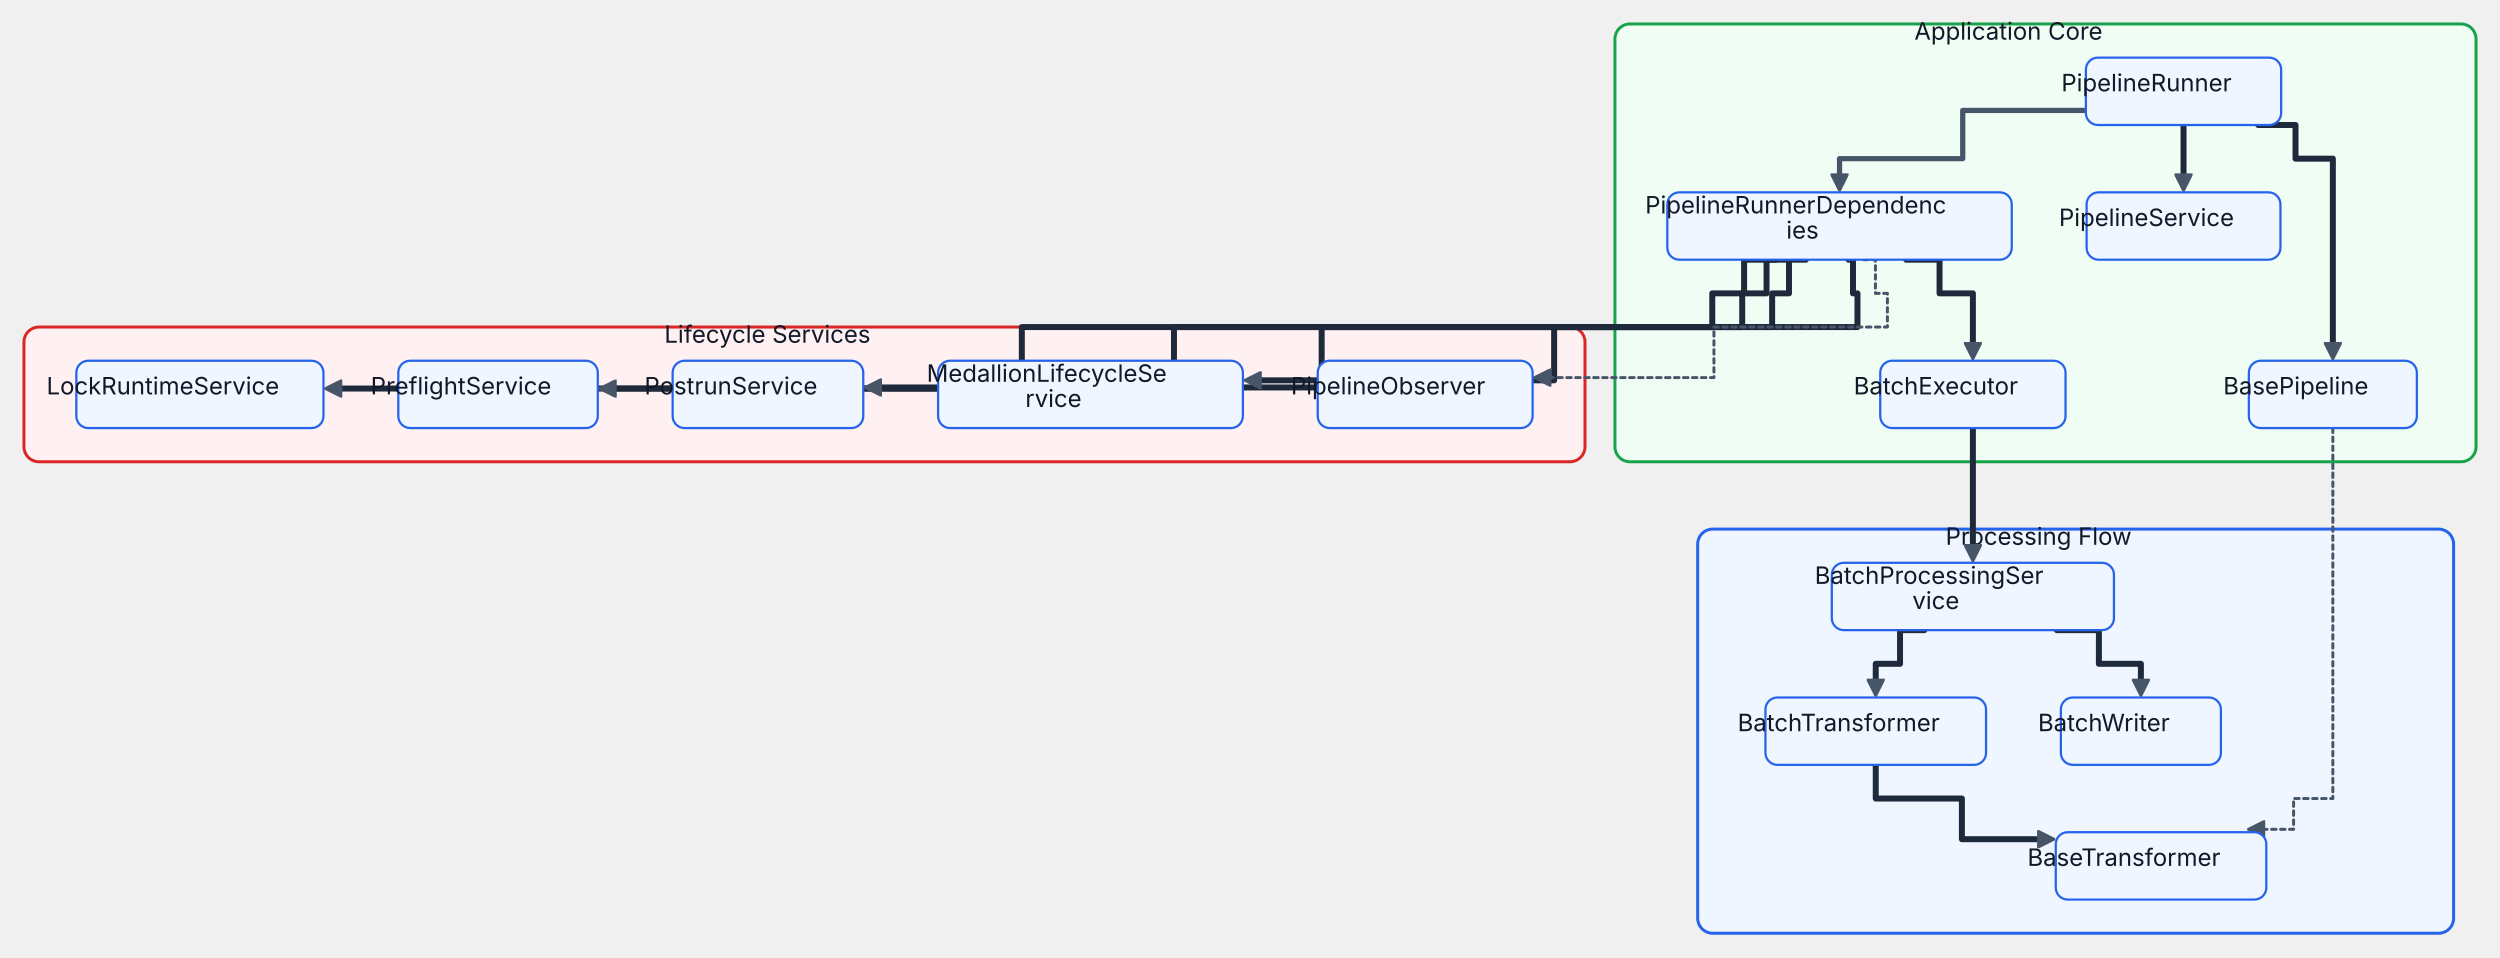
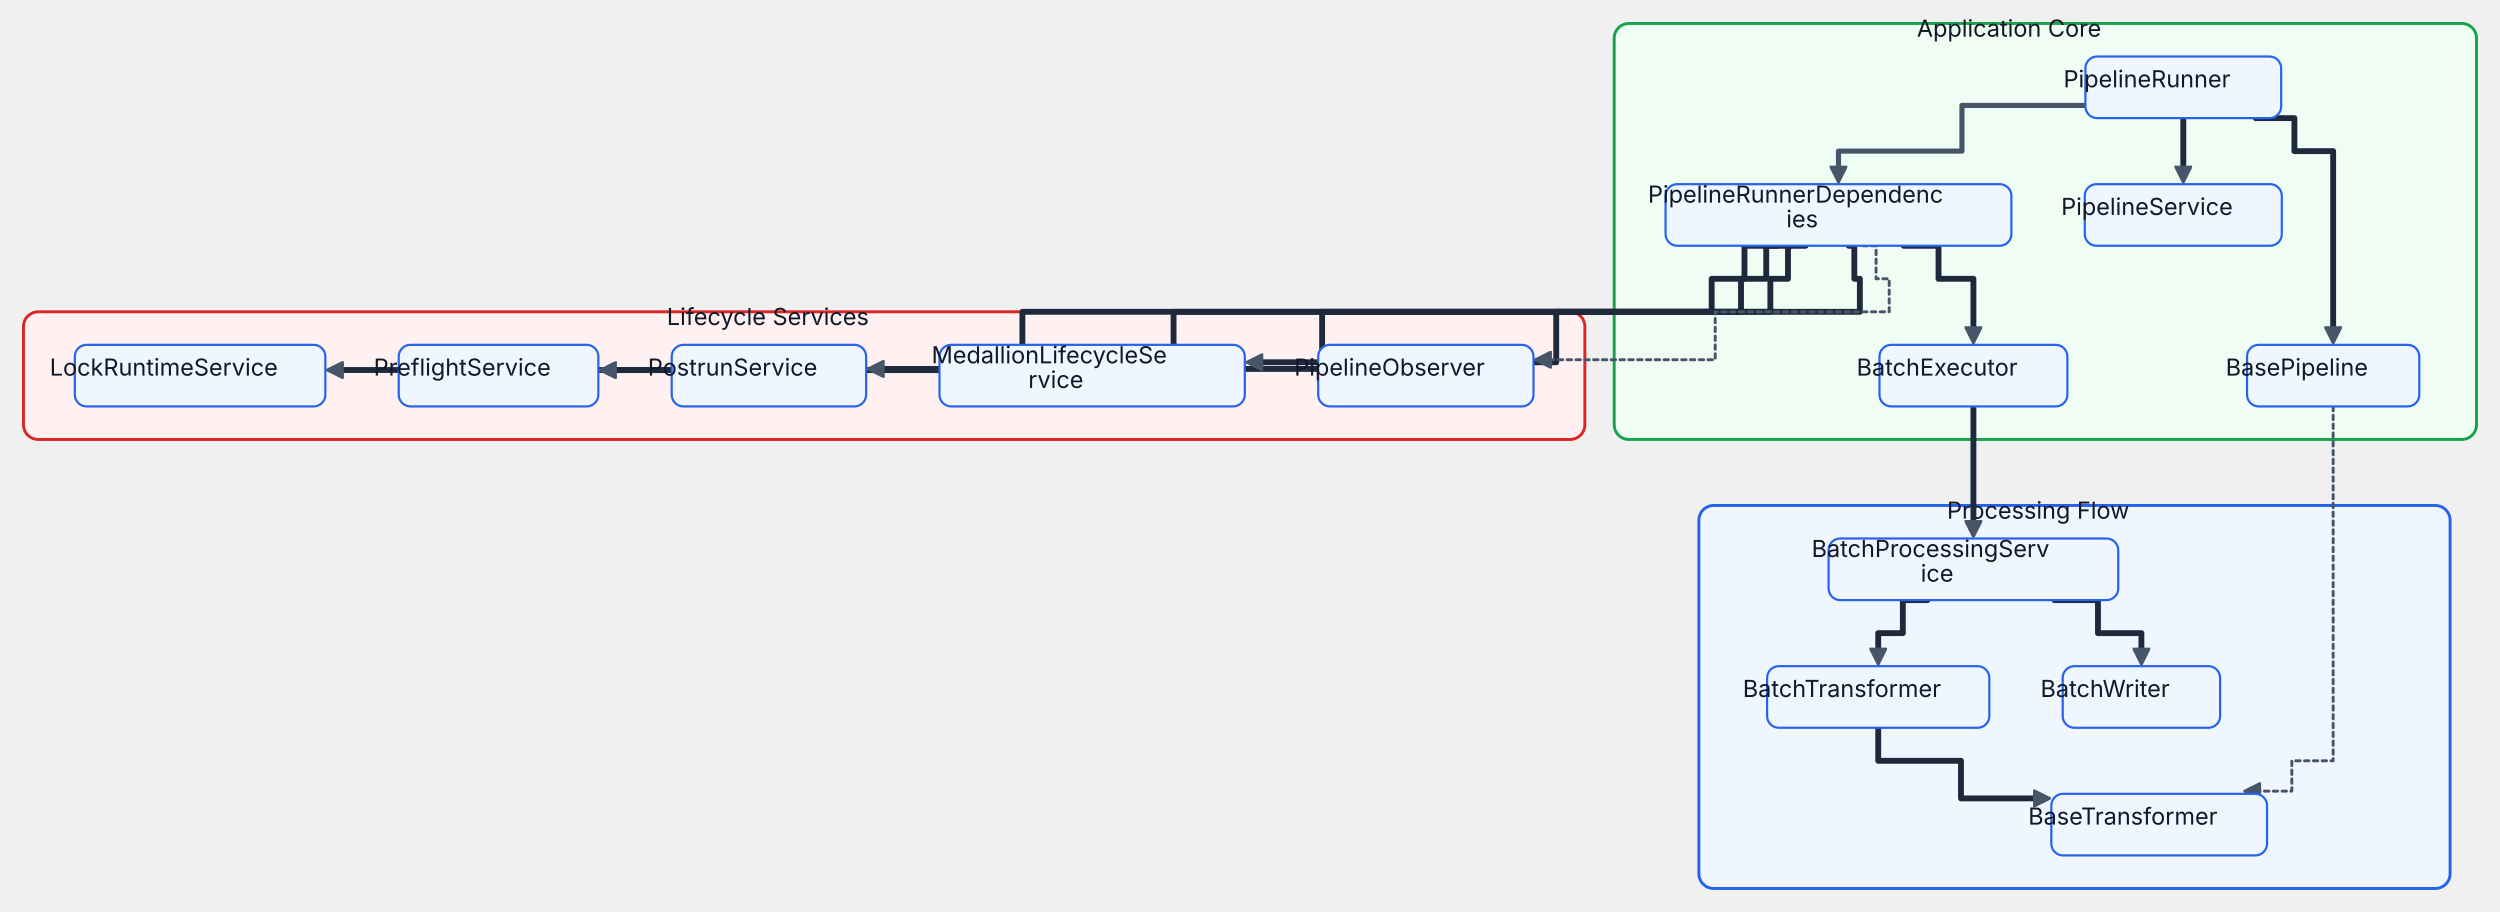
- <svg xmlns="http://www.w3.org/2000/svg" id="my-svg" width="100%" aria-roledescription="flowchart-v2" style="max-width:1670.25px;background-color:white" viewBox="-16 -16 1670.254 639.5">
+ <svg xmlns="http://www.w3.org/2000/svg" id="my-svg" width="100%" aria-roledescription="flowchart-v2" style="max-width:1703.8px;background-color:white" viewBox="-16 -16 1703.797 621.5">
  <style>#my-svg{font-family:Inter,-apple-system,BlinkMacSystemFont,'Segoe UI',Roboto,Oxygen,Ubuntu,sans-serif;font-size:16px;fill:#212121;}#my-svg .error-icon{fill:#f0fdf4;}#my-svg .error-text{fill:#212121;stroke:#212121;}#my-svg .edge-thickness-normal{stroke-width:2px;}#my-svg .edge-thickness-thick{stroke-width:3.5px;}#my-svg .edge-pattern-solid{stroke-dasharray:0;}#my-svg .edge-pattern-dashed{stroke-dasharray:3;}#my-svg .edge-pattern-dotted{stroke-dasharray:2;}#my-svg .marker{fill:#475569;stroke:#475569;}#my-svg .marker.cross{stroke:#475569;}#my-svg svg{font-family:Inter,-apple-system,BlinkMacSystemFont,'Segoe UI',Roboto,Oxygen,Ubuntu,sans-serif;font-size:16px;}#my-svg .label{font-family:Inter,-apple-system,BlinkMacSystemFont,'Segoe UI',Roboto,Oxygen,Ubuntu,sans-serif;color:#212121;}#my-svg .cluster-label text{fill:#1e40af;}#my-svg .cluster-label span,#my-svg p{color:#1e40af;}#my-svg .label text,#my-svg span,#my-svg p{fill:#212121;color:#212121;}#my-svg .node rect,#my-svg .node circle,#my-svg .node ellipse,#my-svg .node polygon,#my-svg .node path{fill:#eff6ff;stroke:#2563eb;stroke-width:1px;}#my-svg .flowchart-label text{text-anchor:middle;}#my-svg .node .label{text-align:center;}#my-svg .node.clickable{cursor:pointer;}#my-svg .arrowheadPath{fill:#0b0b0b;}#my-svg .edgePath .path{stroke:#475569;stroke-width:2.0px;}#my-svg .flowchart-link{stroke:#475569;fill:none;}#my-svg .edgeLabel{background-color:#ffffff;text-align:center;}#my-svg .edgeLabel rect{opacity:0.5;background-color:#ffffff;fill:#ffffff;}#my-svg .labelBkg{background-color:rgba(255, 255, 255, 0.5);}#my-svg .cluster rect{fill:#f8fafc;stroke:#94a3b8;stroke-width:1px;}#my-svg .cluster text{fill:#1e40af;}#my-svg .cluster span,#my-svg p{color:#1e40af;}#my-svg div.mermaidTooltip{position:absolute;text-align:center;max-width:200px;padding:2px;font-family:Inter,-apple-system,BlinkMacSystemFont,'Segoe UI',Roboto,Oxygen,Ubuntu,sans-serif;font-size:12px;background:#f0fdf4;border:1px solid #16a34a;border-radius:2px;pointer-events:none;z-index:100;}#my-svg .flowchartTitleText{text-anchor:middle;font-size:18px;fill:#212121;}#my-svg :root{--mermaid-font-family:"trebuchet ms",verdana,arial,sans-serif;}#my-svg .port&gt;*{fill:#f5f3ff!important;stroke:#7c3aed!important;stroke-width:1px!important;color:#111827!important;}#my-svg .port span{fill:#f5f3ff!important;stroke:#7c3aed!important;stroke-width:1px!important;color:#111827!important;}#my-svg .port tspan{fill:#111827!important;}#my-svg .adapter&gt;*{fill:#fff1f2!important;stroke:#dc2626!important;stroke-width:1px!important;color:#111827!important;}#my-svg .adapter span{fill:#fff1f2!important;stroke:#dc2626!important;stroke-width:1px!important;color:#111827!important;}#my-svg .adapter tspan{fill:#111827!important;}#my-svg .service&gt;*{fill:#eff6ff!important;stroke:#2563eb!important;stroke-width:1px!important;color:#111827!important;}#my-svg .service span{fill:#eff6ff!important;stroke:#2563eb!important;stroke-width:1px!important;color:#111827!important;}#my-svg .service tspan{fill:#111827!important;}#my-svg .process&gt;*{fill:#f0fdf4!important;stroke:#16a34a!important;stroke-width:1px!important;color:#111827!important;}#my-svg .process span{fill:#f0fdf4!important;stroke:#16a34a!important;stroke-width:1px!important;color:#111827!important;}#my-svg .process tspan{fill:#111827!important;}#my-svg .storage&gt;*{fill:#fff7ed!important;stroke:#f59e0b!important;stroke-width:1px!important;color:#111827!important;}#my-svg .storage span{fill:#fff7ed!important;stroke:#f59e0b!important;stroke-width:1px!important;color:#111827!important;}#my-svg .storage tspan{fill:#111827!important;}/*
 * Пользовательские стили диаграмм BioETL (структурированная копия)
 * Источник: custom.css
 * Цель: сгруппировать правила по типам элементов и документировать назначение каждого CSS-параметра.
 */

/* =========================================================
 * 1) Глобальная типографика и базовое поведение текста
 * ========================================================= */
svg {
    /* Задаёт основной стек шрифтов для всего текста в SVG. */
    font-family: Inter, -apple-system, BlinkMacSystemFont, 'Segoe UI', Roboto,
    Oxygen, Ubuntu, sans-serif;
}



/* =========================================================
 * 2) Общая геометрия узлов (для нескольких типов диаграмм)
 * ========================================================= */
.node rect,
.node circle,
.node ellipse,
.node polygon,
.node path {
    /* Единая толщина контура для фигур узлов. */
    stroke-width: 1.5px !important;
    /* Скругляет углы по горизонтали для более мягкого вида. */
    rx: 8;
    /* Скругляет углы по вертикали в паре с rx. */
    ry: 8;
    /* Добавляет лёгкую тень и отделяет узлы от фона. */
    filter:  none; /*  drop-shadow(0px 1px 2px rgba(0, 0, 0, 0.05));*/
}

/* =========================================================
 * 3) Контейнеры subgraph / cluster
 * ========================================================= */
.cluster rect,
.cluster path {
    /* Увеличивает радиус углов у контейнеров-групп. */
    rx: 10;
    /* Поддерживает симметрию скругления по вертикали. */
    ry: 10;
    /* Нейтральная заливка контейнера для снижения визуального шума. */
    fill: #f8fafc;
    /* Приглушённая обводка, чтобы границы были заметны, но не доминировали. */
    stroke: #94a3b8;
    /* Толщина границы контейнера в тон большинству узлов. */
    stroke-width: 1.5px;
    /* Убирает пунктир у рамок контейнеров. */
    stroke-dasharray: none;
    /* Делает фон контейнера полностью непрозрачным. */
    fill-opacity: 1;
    /* Отключает тень контейнера, чтобы акцент оставался на узлах. */
    filter: none;
}

.cluster text {
    /* Нормальный вес шрифта для заголовков групп. */
    font-weight: 400;
    /* Увеличенный размер заголовка относительно текста узлов. */
    font-size: 16px;
}

/* =========================================================
 * 4) Стили линий связей (edges/links)
 * ========================================================= */
.edgePath .path {
    /* Делает основные ребра более заметными в плотных графах. */
    stroke-width: 2.5px;
    /* Скругляет соединения сегментов линий. */
    stroke-linejoin: round;
    /* Скругляет окончания линий. */
    stroke-linecap: round;
}

.edgePath path,
.flowchart-link,
.relation,
.messageLine0,
.messageLine1,
.transition path {
    /* Унифицированные скруглённые соединения для всех типов линий. */
    stroke-linejoin: round;
    /* Унифицированные скруглённые окончания для всех типов линий. */
    stroke-linecap: round;
}

.transition path {
    /* Выравнивает толщину переходов state diagram с основными ребрами. */
    stroke-width: 2.5px;
}

/* =========================================================
 * 5) Подписи ребер и fallback-текст
 * ========================================================= */
.edgeLabel {
    /* Компактный размер шрифта для подписей на связях. */
    font-size: 12px;
    /* Плотная межстрочность для экономии места. */
    line-height: 1.1;
    /* Базовый непрозрачный фон под подписью. */
    background-color: #ffffff;
    /* Небольшие внутренние отступы вокруг текста. */
    padding: 1px 3px;
    /* Мягкое скругление фона подписи. */
    border-radius: 2px;
}

.edgeLabel span,
.edgeLabel p,
text.fo-fallback {
    /* Принудительный тёмный fill для контраста в SVG-рендерах. */
    fill: #111827 !important;
    /* Принудительный тёмный цвет для HTML-подписей. */
    color: #111827 !important;
    /* Полная непрозрачность текста. */
    opacity: 1 !important;
    /* Компактная межстрочность для многострочных подписей. */
    line-height: 1.1;
    /* Убирает стандартные внешние отступы HTML-параграфов. */
    margin: 0;
    /* Убирает стандартные внутренние отступы HTML-параграфов. */
    padding: 0;
}

.edgeLabel .labelBkg,
.labelBkg {
    /* Жёстко задаёт белый фон под текстом подписей. */
    background-color: #ffffff !important;
    /* Делает фон полностью непрозрачным во всех просмотрщиках. */
    opacity: 1 !important;
}

.edgeLabel rect {
    /* Переопределяет полупрозрачный фон по умолчанию у Mermaid. */
    opacity: 1 !important;
    /* Жёстко фиксирует белую заливку прямоугольника под подписью. */
    fill: #ffffff !important;
}

/* =========================================================
 * 6) Элементы sequence diagram
 * ========================================================= */
.actor {
    /* Толщина границы actor-блоков. */
    stroke-width: 1.5px;
    /* Скругление углов actor-блоков по горизонтали. */
    rx: 4;
    /* Скругление углов actor-блоков по вертикали. */
    ry: 4;
}

.messageLine0,
.messageLine1 {
    /* Толщина линий сообщений в sequence diagram. */
    stroke-width: 1.6px;
}

.messageText {
    /* Базовый размер текста сообщений. */
    font-size: 13px;
}

.activation0 {
    /* Более тонкая линия activation bar, чтобы не перегружать схему. */
    stroke-width: 1px;
}

.note {
    /* Скругление углов заметки по горизонтали. */
    rx: 4;
    /* Скругление углов заметки по вертикали. */
    ry: 4;
    /* Тонкая граница для вторичных блоков. */
    stroke-width: 1px;
    /* Лёгкая тень для визуального отделения заметок. */
    filter: drop-shadow(1px 1px 2px rgba(0, 0, 0, 0.06));
}

/* =========================================================
 * 7) Базовые элементы class diagram
 * ========================================================= */
g.classGroup rect {
    /* Скругление углов class box по горизонтали. */
    rx: 10;
    /* Скругление углов class box по вертикали. */
    ry: 10;
    /* Толщина границы class box. */
    stroke-width: 1.5px;
    /* Мягкая тень у class box без агрессивного контраста. */
    filter: drop-shadow(1px 1px 2px rgba(0, 0, 0, 0.06));
}

g.classGroup text {
    /* Базовый размер текста внутри class diagram. */
    font-size: 14px;
    padding: 10px 10px;
}

g.classGroup line {
    /* Толщина внутренних разделителей класса. */
    stroke-width: 1px;
}

.relation {
    /* Толщина связей между классами на уровне основных ребер. */
    stroke-width: 2.5px;
}

/* =========================================================
 * 8) Типографика HTML-лейблов class diagram
 * ========================================================= */
g.label-group .nodeLabel {
    /* Увеличенный размер названия класса для иерархии. */
    font-size: 16px !important;
    /* Полужирный акцент на имени класса. */
    font-weight: 200 !important;
    /* Лёгкое межбуквенное расстояние для читаемости заголовка. */
    letter-spacing: 0.01em;
}

g.annotation-group .nodeLabel {
    /* Уменьшенный размер для стереотипов/аннотаций. */
    font-size: 11px !important;
    /* Курсив для визуального отделения аннотаций. */
    font-style: italic !important;
    /* Небольшое ослабление контраста вторичного текста. */
    opacity: 0.8;
}

g.members-group .nodeLabel,
g.methods-group .nodeLabel {
    /* Компактный размер для атрибутов и методов. */
    font-size: 12px !important;
    /* Нормальный вес шрифта для плотного структурного текста. */
    font-weight: 400 !important;
}

/* =========================================================
 * 9) Помощники размеров foreignObject (class/flowchart)
 * ========================================================= */
g.members-group foreignObject,
g.methods-group foreignObject {
    /* Минимальная высота областей members/methods. */
    min-height: 40px;
}

.node foreignObject &gt; div,
g.classGroup foreignObject &gt; div {
    /* Стабилизирует вычисление размеров с учётом отступов/границ. */
    box-sizing: border-box;
}

.node.size-sm foreignObject &gt; div {
    /* Минимальная высота для малого размерного уровня узла. */
    min-height: 80px;
    /* Минимальная ширина для малого размерного уровня узла. */
    min-width: 180px;
}

.node.size-md foreignObject &gt; div {
    /* Минимальная высота для среднего размерного уровня узла. */
    min-height: 140px;
    /* Минимальная ширина для среднего размерного уровня узла. */
    min-width: 260px;
}

.node.size-lg foreignObject &gt; div {
    /* Минимальная высота для большого размерного уровня узла. */
    min-height: 200px;
    /* Минимальная ширина для большого размерного уровня узла. */
    min-width: 340px;
}

/* =========================================================
 * 10) Элементы state diagram
 * ========================================================= */
g.stateGroup rect {
    /* Скругление углов контейнеров состояний по горизонтали. */
    rx: 8;
    /* Скругление углов контейнеров состояний по вертикали. */
    ry: 8;
}

.statediagram-state rect {
    /* Скругление углов узлов состояния по горизонтали. */
    rx: 8;
    /* Скругление углов узлов состояния по вертикали. */
    ry: 8;
    /* Толщина границы узла состояния. */
    stroke-width: 1.5px;
    /* Лёгкая тень для визуального отделения state box. */
    filter: drop-shadow(1px 2px 3px rgba(0, 0, 0, 0.08));
}

/* =========================================================
 * 11) Элементы ER diagram
 * ========================================================= */
.er.entityBox {
    /* Толщина границы сущности ER-диаграммы. */
    stroke-width: 1.5px;
    /* Скругление углов сущности по горизонтали. */
    rx: 4;
    /* Скругление углов сущности по вертикали. */
    ry: 4;
    /* Лёгкая тень для отделения блоков сущностей. */
    filter: drop-shadow(1px 2px 3px rgba(0, 0, 0, 0.08));
}

/* =========================================================
 * 12) Узлы mindmap
 * ========================================================= */
.mindmap-node rect,
.mindmap-node circle {
    /* Толщина контура узлов mindmap. */
    stroke-width: 1.5px;
    /* Чуть более выраженная тень для плотных радиальных веток. */
    filter: drop-shadow(1px 2px 2px rgba(0, 0, 0, 0.1));
}

/* =========================================================
 * 13) Маркеры стрелок
 * ========================================================= */
marker path {
    /* Единый нейтральный цвет наконечников стрелок. */
    fill: #475569;
}

/* =========================================================
 * 14) Цветовая карта архитектурных слоёв (fallback-селекторы)
 * ========================================================= */
[id*="Domain"] &gt; rect,
[id*="Domain"] &gt; path {
    /* Цвет фона для доменного слоя. */
    fill: #f5f3ff !important;
    /* Цвет границы для доменного слоя. */
    stroke: #7c3aed !important;
}

.cluster[id*="Domain"] &gt; rect,
.cluster[id*="Domain"] &gt; path {
    fill: #ffffff !important;
}

[id*="Application"] &gt; rect,
[id*="Application"] &gt; path {
    /* Цвет фона для application-слоя. */
    fill: #f0fdf4 !important;
    /* Цвет границы для application-слоя. */
    stroke: #16a34a !important;
}

.cluster[id*="Application"] &gt; rect,
.cluster[id*="Application"] &gt; path {
    fill: #ffffff !important;
}

[id*="Infrastructure"] &gt; rect,
[id*="Infrastructure"] &gt; path {
    /* Цвет фона для infrastructure-слоя. */
    fill: #fff1f2 !important;
    /* Цвет границы для infrastructure-слоя. */
    stroke: #dc2626 !important;
}

.cluster[id*="Infrastructure"] &gt; rect,
.cluster[id*="Infrastructure"] &gt; path {
    fill: #ffffff !important;
}

[id*="Composition"] &gt; rect,
[id*="Composition"] &gt; path {
    /* Цвет фона для composition-слоя. */
    fill: #fff7ed !important;
    /* Цвет границы для composition-слоя. */
    stroke: #f59e0b !important;
}

.cluster[id*="Composition"] &gt; rect,
.cluster[id*="Composition"] &gt; path {
    fill: #ffffff !important;
}

[id*="Interfaces"] &gt; rect,
[id*="Interfaces"] &gt; path {
    /* Цвет фона для слоя интерфейсов. */
    fill: #eff6ff !important;
    /* Цвет границы для слоя интерфейсов. */
    stroke: #2563eb !important;
}

.cluster[id*="Interfaces"] &gt; rect,
.cluster[id*="Interfaces"] &gt; path {
    fill: #ffffff !important;
}

[id*="External"] &gt; rect,
[id*="External"] &gt; path {
    /* Цвет фона для внешних систем. */
    fill: #f1f5f9 !important;
    /* Цвет границы для внешних систем. */
    stroke: #64748b !important;
}

.cluster[id*="External"] &gt; rect,
.cluster[id*="External"] &gt; path {
    fill: #ffffff !important;
}

/* Белая подложка под подписи всех архитектурных/medallion слоёв */
g.cluster[id*="Domain"] .cluster-label foreignObject &gt; div,
g.cluster[id*="Application"] .cluster-label foreignObject &gt; div,
g.cluster[id*="Infrastructure"] .cluster-label foreignObject &gt; div,
g.cluster[id*="Composition"] .cluster-label foreignObject &gt; div,
g.cluster[id*="Interfaces"] .cluster-label foreignObject &gt; div,
g.cluster[id*="External"] .cluster-label foreignObject &gt; div,
g.cluster[id*="Bronze"] .cluster-label foreignObject &gt; div,
g.cluster[id*="Silver"] .cluster-label foreignObject &gt; div,
g.cluster[id*="Gold"] .cluster-label foreignObject &gt; div,
g.cluster[id*="Quarantine"] .cluster-label foreignObject &gt; div {
    background: #ffffff !important;
    padding: 0 6px !important;
    border-radius: 4px;
}

/* Fallback для рендеров без foreignObject: не рисуем толстую обводку */
g.cluster[id*="Domain"] .cluster-label text.fo-fallback,
g.cluster[id*="Application"] .cluster-label text.fo-fallback,
g.cluster[id*="Infrastructure"] .cluster-label text.fo-fallback,
g.cluster[id*="Composition"] .cluster-label text.fo-fallback,
g.cluster[id*="Interfaces"] .cluster-label text.fo-fallback,
g.cluster[id*="External"] .cluster-label text.fo-fallback,
g.cluster[id*="Bronze"] .cluster-label text.fo-fallback,
g.cluster[id*="Silver"] .cluster-label text.fo-fallback,
g.cluster[id*="Gold"] .cluster-label text.fo-fallback,
g.cluster[id*="Quarantine"] .cluster-label text.fo-fallback {
    fill: #111827 !important;
    stroke: none !important;
}

/* =========================================================
 * 15) Цветовая карта слоёв Medallion
 * ========================================================= */
[id*="Bronze"] &gt; rect,
[id*="Bronze"] &gt; path {
    /* Цвет фона Bronze-слоя. */
    fill: #fff7ed !important;
    /* Цвет границы Bronze-слоя. */
    stroke: #f59e0b !important;
}

[id*="Silver"] &gt; rect,
[id*="Silver"] &gt; path {
    /* Цвет фона Silver-слоя. */
    fill: #f8fafc !important;
    /* Цвет границы Silver-слоя. */
    stroke: #475569 !important;
}

[id*="Gold"] &gt; rect,
[id*="Gold"] &gt; path {
    /* Цвет фона Gold-слоя. */
    fill: #fefce8 !important;
    /* Цвет границы Gold-слоя. */
    stroke: #ca8a04 !important;
}

[id*="Quarantine"] &gt; rect,
[id*="Quarantine"] &gt; path {
    /* Цвет фона для карантинных/проблемных потоков данных. */
    fill: #ffe4e6 !important;
    /* Цвет границы для карантинных/проблемных потоков данных. */
    stroke: #e11d48 !important;
}
/* Нормализует вес текста в узлах и заголовках слоёв (без полужирного акцента). */
.node .label text,
.node .label tspan,
.node .label .nodeLabel,
text.fo-fallback {
    stroke: none !important;
    stroke-width: 0 !important;
    fill: #111827 !important;
    font-weight: 400 !important;
}
/* Single text layer (fallback-only) */
text.fo-fallback {
    display: inline !important;
}

foreignObject {
    display: none !important;
}/* bioetl-inject */#my-svg .edgeLabel rect{opacity:1!important;fill:#ffffff!important}#my-svg .labelBkg{background-color:#ffffff!important;opacity:1!important}#my-svg .edgeLabel .labelBkg{background-color:#ffffff!important;opacity:1!important}#my-svg .edgeLabel{font-size:12px;line-height:1.1;padding:1px 3px}#my-svg .edgeLabel span{color:#111827!important;fill:#111827!important;opacity:1!important;line-height:1.1;margin:0;padding:0}#my-svg .edgeLabel p{color:#111827!important;fill:#111827!important;opacity:1!important;line-height:1.1;margin:0;padding:0}#my-svg text.fo-fallback{color:#111827!important;fill:#111827!important;opacity:1!important}</style>
  <marker id="my-svg_flowchart-pointEnd" class="marker flowchart" markerHeight="12" markerUnits="userSpaceOnUse" markerWidth="12" orient="auto" refX="6" refY="5" viewBox="0 0 10 10">
    <path d="m0 0 10 5-10 5z" class="arrowMarkerPath" style="stroke-width:1;stroke-dasharray:1,0" />
  </marker>
  <marker id="my-svg_flowchart-pointStart" class="marker flowchart" markerHeight="12" markerUnits="userSpaceOnUse" markerWidth="12" orient="auto" refX="4.5" refY="5" viewBox="0 0 10 10">
    <path d="m0 5 10 5V0z" class="arrowMarkerPath" style="stroke-width:1;stroke-dasharray:1,0" />
  </marker>
  <marker id="my-svg_flowchart-circleEnd" class="marker flowchart" markerHeight="11" markerUnits="userSpaceOnUse" markerWidth="11" orient="auto" refX="11" refY="5" viewBox="0 0 10 10">
    <circle cx="5" cy="5" r="5" class="arrowMarkerPath" style="stroke-width:1;stroke-dasharray:1,0" />
  </marker>
  <marker id="my-svg_flowchart-circleStart" class="marker flowchart" markerHeight="11" markerUnits="userSpaceOnUse" markerWidth="11" orient="auto" refX="-1" refY="5" viewBox="0 0 10 10">
    <circle cx="5" cy="5" r="5" class="arrowMarkerPath" style="stroke-width:1;stroke-dasharray:1,0" />
  </marker>
  <marker id="my-svg_flowchart-crossEnd" class="marker cross flowchart" markerHeight="11" markerUnits="userSpaceOnUse" markerWidth="11" orient="auto" refX="12" refY="5.2" viewBox="0 0 11 11">
    <path d="m1 1 9 9m0-9-9 9" class="arrowMarkerPath" style="stroke-width:2;stroke-dasharray:1,0" />
  </marker>
  <marker id="my-svg_flowchart-crossStart" class="marker cross flowchart" markerHeight="11" markerUnits="userSpaceOnUse" markerWidth="11" orient="auto" refX="-1" refY="5.2" viewBox="0 0 11 11">
    <path d="m1 1 9 9m0-9-9 9" class="arrowMarkerPath" style="stroke-width:2;stroke-dasharray:1,0" />
  </marker>
  <g class="root">
    <g class="clusters">
      <g id="Lifecycle" class="cluster default flowchart-label">
-         <rect width="1042.938" height="90" y="202.5" rx="0" ry="0" style="fill:#fff1f2;stroke:#dc2626;stroke-width:2px" />
+         <rect width="1064.109" height="87" y="196.5" rx="0" ry="0" style="fill:#fff1f2;stroke:#dc2626;stroke-width:2px" />
        <g class="cluster-label">
-           <text xml:space="preserve" x="60.227" y="10.5" class="fo-fallback" text-anchor="middle" transform="translate(461.242 202.5)">
-             <tspan x="60.227">Lifecycle Services</tspan>
+           <text xml:space="preserve" x="64.023" y="9" class="fo-fallback" text-anchor="middle" transform="translate(468.031 196.5)">
+             <tspan x="64.023">Lifecycle Services</tspan>
          </text>
        </g>
      </g>
      <g id="Processing" class="cluster default flowchart-label">
-         <rect width="505.043" height="270" x="1118.219" y="337.5" rx="0" ry="0" style="fill:#eff6ff;stroke:#2563eb;stroke-width:2px" />
+         <rect width="511.961" height="261" x="1141.82" y="328.5" rx="0" ry="0" style="fill:#eff6ff;stroke:#2563eb;stroke-width:2px" />
        <g class="cluster-label">
-           <text xml:space="preserve" x="56.297" y="10.5" class="fo-fallback" text-anchor="middle" transform="translate(1314.443 337.5)">
-             <tspan x="56.297">Processing Flow</tspan>
+           <text xml:space="preserve" x="58.688" y="9" class="fo-fallback" text-anchor="middle" transform="translate(1339.113 328.5)">
+             <tspan x="58.688">Processing Flow</tspan>
          </text>
        </g>
      </g>
      <g id="Core" class="cluster default flowchart-label">
-         <rect width="575.316" height="292.5" x="1062.938" rx="0" ry="0" style="fill:#f0fdf4;stroke:#16a34a;stroke-width:2px" />
+         <rect width="587.688" height="283.5" x="1084.109" rx="0" ry="0" style="fill:#f0fdf4;stroke:#16a34a;stroke-width:2px" />
        <g class="cluster-label">
-           <text xml:space="preserve" x="58.867" y="10.5" class="fo-fallback" text-anchor="middle" transform="translate(1291.729)">
-             <tspan x="58.867">Application Core</tspan>
+           <text xml:space="preserve" x="58.703" y="9" class="fo-fallback" text-anchor="middle" transform="translate(1319.25)">
+             <tspan x="58.703">Application Core</tspan>
          </text>
        </g>
      </g>
    </g>
    <g class="edgePaths">
-       <path id="L-PR-RD-0" marker-end="url(#my-svg_flowchart-pointEnd)" d="M1377.594 57.772h-82.297V90H1213v17.2h0" class="edge-thickness-thick edge-pattern-solid flowchart-link LS-PR LE-RD" style="stroke-width:3.5px;fill:none" />
-       <path id="L-PR-BP-0" marker-end="url(#my-svg_flowchart-pointEnd)" d="M1492.7 67.5h24.939V90h24.94v45h0v45h0v22.5h0v17.2h0" class="edge-thickness-normal edge-pattern-solid flowchart-link LS-PR LE-BP" style="stroke:#1E293B;stroke-width:4px" />
-       <path id="L-PR-PS-0" marker-end="url(#my-svg_flowchart-pointEnd)" d="M1442.82 67.5V90h0v17.2h0" class="edge-thickness-normal edge-pattern-solid flowchart-link LS-PR LE-PS" style="stroke:#1E293B;stroke-width:4px" />
-       <path id="L-RD-BE-0" marker-end="url(#my-svg_flowchart-pointEnd)" d="M1257.545 157.5h22.272V180h22.273v22.5h0v17.2h0" class="edge-thickness-normal edge-pattern-solid flowchart-link LS-RD LE-BE" style="stroke:#1E293B;stroke-width:4px" />
-       <path id="L-RD-LK-0" marker-end="url(#my-svg_flowchart-pointEnd)" d="M1170.484 157.5h-21.257V180h-21.258v22.5H666.686v41.088H205.404" class="edge-thickness-normal edge-pattern-solid flowchart-link LS-RD LE-LK" style="stroke:#1E293B;stroke-width:4px" />
-       <path id="L-RD-PF-0" marker-end="url(#my-svg_flowchart-pointEnd)" d="M1180.484 157.5h-16.257V180h-16.258v22.5H768.326v41.106H388.683" class="edge-thickness-normal edge-pattern-solid flowchart-link LS-RD LE-PF" style="stroke:#1E293B;stroke-width:4px" />
-       <path id="L-RD-PO-0" marker-end="url(#my-svg_flowchart-pointEnd)" d="M1190.484 157.5h-11.257V180h-11.258v22.5H867.003v40.374H566.038" class="edge-thickness-normal edge-pattern-solid flowchart-link LS-RD LE-PO" style="stroke:#1E293B;stroke-width:4px" />
-       <path id="L-RD-ML-0" marker-end="url(#my-svg_flowchart-pointEnd)" d="M1218.992 157.5h2.996V180h2.996v22.5H1022.32v35.595H819.655" class="edge-thickness-normal edge-pattern-solid flowchart-link LS-RD LE-ML" style="stroke:#1E293B;stroke-width:4px" />
-       <path id="L-RD-OB-0" marker-end="url(#my-svg_flowchart-pointEnd)" d="M1228.992 157.5h7.996V180h7.996v22.5h-115.9v33.776h-115.902" class="edge-thickness-normal edge-pattern-dotted flowchart-link LS-RD LE-OB" style="fill:none;stroke-width:2px;stroke-dasharray:3" />
-       <path id="L-BE-BPS-0" marker-end="url(#my-svg_flowchart-pointEnd)" d="M1302.09 270v22.5h0V315h0v22.5h0v17.2h0" class="edge-thickness-normal edge-pattern-solid flowchart-link LS-BE LE-BPS" style="stroke:#1E293B;stroke-width:4px" />
-       <path id="L-BPS-BT-0" marker-end="url(#my-svg_flowchart-pointEnd)" d="M1269.639 405h-16.226v22.5h-16.226v17.2h0" class="edge-thickness-normal edge-pattern-solid flowchart-link LS-BPS LE-BT" style="stroke:#1E293B;stroke-width:4px" />
-       <path id="L-BPS-BW-0" marker-end="url(#my-svg_flowchart-pointEnd)" d="M1358.213 405h28.061v22.5h28.062v17.2h0" class="edge-thickness-normal edge-pattern-solid flowchart-link LS-BPS LE-BW" style="stroke:#1E293B;stroke-width:4px" />
-       <path id="L-BP-TR-0" marker-end="url(#my-svg_flowchart-pointEnd)" d="M1542.578 270v22.5h0V315h0v22.5h0v45h0v45h0v45h0v45h-26.23v20.566h-26.23" class="edge-thickness-normal edge-pattern-dotted flowchart-link LS-BP LE-TR" style="fill:none;stroke-width:2px;stroke-dasharray:3" />
-       <path id="L-BT-TR-0" marker-end="url(#my-svg_flowchart-pointEnd)" d="M1237.188 495v22.5h57.553v27.176h57.554" class="edge-thickness-normal edge-pattern-solid flowchart-link LS-BT LE-TR" style="stroke:#1E293B;stroke-width:4px" />
+       <path id="L-PR-RD-0" marker-end="url(#my-svg_flowchart-pointEnd)" d="M1405.25 55.848h-84.145V87h-84.144v17.2h0" class="edge-thickness-thick edge-pattern-solid flowchart-link LS-PR LE-RD" style="stroke-width:3.5px;fill:none" />
+       <path id="L-PR-BP-0" marker-end="url(#my-svg_flowchart-pointEnd)" d="M1521.262 64.5h26.416V87h26.416v43.5h0V174h0v22.5h0v17.2h0" class="edge-thickness-normal edge-pattern-solid flowchart-link LS-PR LE-BP" style="stroke:#1E293B;stroke-width:4px" />
+       <path id="L-PR-PS-0" marker-end="url(#my-svg_flowchart-pointEnd)" d="M1471.953 64.5V87h0v17.2h0" class="edge-thickness-normal edge-pattern-solid flowchart-link LS-PR LE-PS" style="stroke:#1E293B;stroke-width:4px" />
+       <path id="L-RD-BE-0" marker-end="url(#my-svg_flowchart-pointEnd)" d="M1281.356 151.5h23.783V174h23.783v22.5h0v17.2h0" class="edge-thickness-normal edge-pattern-solid flowchart-link LS-RD LE-BE" style="stroke:#1E293B;stroke-width:4px" />
+       <path id="L-RD-LK-0" marker-end="url(#my-svg_flowchart-pointEnd)" d="M1195.238 151.5h-22.351V174h-22.352v22.5H680.782v39.672H211.03" class="edge-thickness-normal edge-pattern-solid flowchart-link LS-RD LE-LK" style="stroke:#1E293B;stroke-width:4px" />
+       <path id="L-RD-PF-0" marker-end="url(#my-svg_flowchart-pointEnd)" d="M1204.893 151.5h-17.179V174h-17.179v22.5h-386.73v39.734h-386.73" class="edge-thickness-normal edge-pattern-solid flowchart-link LS-RD LE-PF" style="stroke:#1E293B;stroke-width:4px" />
+       <path id="L-RD-PO-0" marker-end="url(#my-svg_flowchart-pointEnd)" d="M1214.548 151.5h-12.006V174h-12.007v22.5H885.053v38.94H579.57" class="edge-thickness-normal edge-pattern-solid flowchart-link LS-RD LE-PO" style="stroke:#1E293B;stroke-width:4px" />
+       <path id="L-RD-ML-0" marker-end="url(#my-svg_flowchart-pointEnd)" d="M1243.991 151.5h3.766V174h3.766v22.5H1044.59v34.41H837.657" class="edge-thickness-normal edge-pattern-solid flowchart-link LS-RD LE-ML" style="stroke:#1E293B;stroke-width:4px" />
+       <path id="L-RD-OB-0" marker-end="url(#my-svg_flowchart-pointEnd)" d="M1253.646 151.5h8.939V174h8.938v22.5h-118.581v32.67H1034.36" class="edge-thickness-normal edge-pattern-dotted flowchart-link LS-RD LE-OB" style="fill:none;stroke-width:2px;stroke-dasharray:3" />
+       <path id="L-BE-BPS-0" marker-end="url(#my-svg_flowchart-pointEnd)" d="M1328.922 261v22.5h0V306h0v22.5h0v17.2h0" class="edge-thickness-normal edge-pattern-solid flowchart-link LS-BE LE-BPS" style="stroke:#1E293B;stroke-width:4px" />
+       <path id="L-BPS-BT-0" marker-end="url(#my-svg_flowchart-pointEnd)" d="M1297.6 393h-16.78v22.5h-16.78v17.2h0" class="edge-thickness-normal edge-pattern-solid flowchart-link LS-BPS LE-BT" style="stroke:#1E293B;stroke-width:4px" />
+       <path id="L-BPS-BW-0" marker-end="url(#my-svg_flowchart-pointEnd)" d="M1384.19 393h29.608v22.5h29.608v17.2h0" class="edge-thickness-normal edge-pattern-solid flowchart-link LS-BPS LE-BW" style="stroke:#1E293B;stroke-width:4px" />
+       <path id="L-BP-TR-0" marker-end="url(#my-svg_flowchart-pointEnd)" d="M1574.094 261v22.5h0V306h0v22.5h0V372h0v43.5h0V459h0v43.5h-28.176v20.675h-28.176" class="edge-thickness-normal edge-pattern-dotted flowchart-link LS-BP LE-TR" style="fill:none;stroke-width:2px;stroke-dasharray:3" />
+       <path id="L-BT-TR-0" marker-end="url(#my-svg_flowchart-pointEnd)" d="M1264.04 480v22.5h56.409v25.63h56.41" class="edge-thickness-normal edge-pattern-solid flowchart-link LS-BT LE-TR" style="stroke:#1E293B;stroke-width:4px" />
    </g>
    <g class="nodes">
-       <g id="flowchart-LK-9" class="node default default flowchart-label" transform="translate(117.555 247.5)">
-         <rect width="165.109" height="45" x="-82.555" y="-22.5" class="basic label-container" rx="0" ry="0" />
-         <g class="label" transform="translate(-70.555 -10.5)">
-           <rect />
-           <text xml:space="preserve" x="70.555" y="10.5" class="fo-fallback" text-anchor="middle">
-             <tspan x="70.555">LockRuntimeService</tspan>
-           </text>
-         </g>
-       </g>
-       <g id="flowchart-PF-10" class="node default default flowchart-label" transform="translate(316.75 247.5)">
-         <rect width="133.281" height="45" x="-66.641" y="-22.5" class="basic label-container" rx="0" ry="0" />
-         <g class="label" transform="translate(-54.64 -10.5)">
-           <rect />
-           <text xml:space="preserve" x="54.641" y="10.5" class="fo-fallback" text-anchor="middle">
-             <tspan x="54.641">PreflightService</tspan>
-           </text>
-         </g>
-       </g>
-       <g id="flowchart-PO-11" class="node default default flowchart-label" transform="translate(497.07 247.5)">
-         <rect width="127.359" height="45" x="-63.68" y="-22.5" class="basic label-container" rx="0" ry="0" />
-         <g class="label" transform="translate(-51.68 -10.5)">
-           <rect />
-           <text xml:space="preserve" x="51.68" y="10.5" class="fo-fallback" text-anchor="middle">
-             <tspan x="51.68">PostrunService</tspan>
-           </text>
-         </g>
-       </g>
-       <g id="flowchart-ML-12" class="node default default flowchart-label" transform="translate(712.563 247.5)">
-         <rect width="203.625" height="45" x="-101.813" y="-22.5" class="basic label-container" rx="0" ry="0" />
-         <g class="label" transform="translate(-89.813 -10.5)">
-           <rect />
-           <text xml:space="preserve" x="89.812" y="2.1" class="fo-fallback" text-anchor="middle">
-             <tspan x="89.812">MedallionLifecycleSe</tspan>
-             <tspan x="89.812" dy="16.8">rvice</tspan>
-           </text>
-         </g>
-       </g>
-       <g id="flowchart-OB-13" class="node default default flowchart-label" transform="translate(936.156 247.5)">
-         <rect width="143.563" height="45" x="-71.781" y="-22.5" class="basic label-container" rx="0" ry="0" />
-         <g class="label" transform="translate(-59.781 -10.5)">
-           <rect />
-           <text xml:space="preserve" x="59.781" y="10.5" class="fo-fallback" text-anchor="middle">
-             <tspan x="59.781">PipelineObserver</tspan>
-           </text>
-         </g>
-       </g>
-       <g id="flowchart-BPS-5" class="node default default flowchart-label" transform="translate(1302.09 382.5)">
-         <rect width="188.5" height="45" x="-94.25" y="-22.5" class="basic label-container" rx="0" ry="0" />
-         <g class="label" transform="translate(-82.25 -10.5)">
-           <rect />
-           <text xml:space="preserve" x="82.25" y="2.1" class="fo-fallback" text-anchor="middle">
-             <tspan x="82.25">BatchProcessingSer</tspan>
-             <tspan x="82.25" dy="16.8">vice</tspan>
-           </text>
-         </g>
-       </g>
-       <g id="flowchart-BT-6" class="node default default flowchart-label" transform="translate(1237.188 472.5)">
-         <rect width="147.375" height="45" x="-73.688" y="-22.5" class="basic label-container" rx="0" ry="0" />
-         <g class="label" transform="translate(-61.688 -10.5)">
-           <rect />
-           <text xml:space="preserve" x="61.688" y="10.5" class="fo-fallback" text-anchor="middle">
-             <tspan x="61.688">BatchTransformer</tspan>
-           </text>
-         </g>
-       </g>
-       <g id="flowchart-BW-7" class="node default default flowchart-label" transform="translate(1414.336 472.5)">
-         <rect width="106.922" height="45" x="-53.461" y="-22.5" class="basic label-container" rx="0" ry="0" />
-         <g class="label" transform="translate(-41.46 -10.5)">
-           <rect />
-           <text xml:space="preserve" x="41.461" y="10.5" class="fo-fallback" text-anchor="middle">
-             <tspan x="41.461">BatchWriter</tspan>
-           </text>
-         </g>
-       </g>
-       <g id="flowchart-TR-8" class="node default default flowchart-label" transform="translate(1427.79 562.5)">
-         <rect width="140.672" height="45" x="-70.336" y="-22.5" class="basic label-container" rx="0" ry="0" />
-         <g class="label" transform="translate(-58.336 -10.5)">
-           <rect />
-           <text xml:space="preserve" x="58.336" y="10.5" class="fo-fallback" text-anchor="middle">
-             <tspan x="58.336">BaseTransformer</tspan>
-           </text>
-         </g>
-       </g>
-       <g id="flowchart-BP-0" class="node default default flowchart-label" transform="translate(1542.578 247.5)">
-         <rect width="112.25" height="45" x="-56.125" y="-22.5" class="basic label-container" rx="0" ry="0" />
-         <g class="label" transform="translate(-44.125 -10.5)">
-           <rect />
-           <text xml:space="preserve" x="44.125" y="10.5" class="fo-fallback" text-anchor="middle">
-             <tspan x="44.125">BasePipeline</tspan>
-           </text>
-         </g>
-       </g>
-       <g id="flowchart-PR-1" class="node default default flowchart-label" transform="translate(1442.82 45)">
-         <rect width="130.453" height="45" x="-65.227" y="-22.5" class="basic label-container" rx="0" ry="0" />
-         <g class="label" transform="translate(-53.227 -10.5)">
-           <rect />
-           <text xml:space="preserve" x="53.227" y="10.5" class="fo-fallback" text-anchor="middle">
-             <tspan x="53.227">PipelineRunner</tspan>
-           </text>
-         </g>
-       </g>
-       <g id="flowchart-RD-2" class="node default default flowchart-label" transform="translate(1213 135)">
-         <rect width="230.125" height="45" x="-115.063" y="-22.5" class="basic label-container" rx="0" ry="0" />
-         <g class="label" transform="translate(-103.063 -10.5)">
-           <rect />
-           <text xml:space="preserve" x="103.062" y="2.1" class="fo-fallback" text-anchor="middle">
-             <tspan x="103.062">PipelineRunnerDependenc</tspan>
-             <tspan x="103.062" dy="16.8">ies</tspan>
-           </text>
-         </g>
-       </g>
-       <g id="flowchart-BE-3" class="node default default flowchart-label" transform="translate(1302.09 247.5)">
-         <rect width="123.797" height="45" x="-61.898" y="-22.5" class="basic label-container" rx="0" ry="0" />
-         <g class="label" transform="translate(-49.898 -10.5)">
-           <rect />
-           <text xml:space="preserve" x="49.898" y="10.5" class="fo-fallback" text-anchor="middle">
-             <tspan x="49.898">BatchExecutor</tspan>
-           </text>
-         </g>
-       </g>
-       <g id="flowchart-PS-4" class="node default default flowchart-label" transform="translate(1442.82 135)">
-         <rect width="129.516" height="45" x="-64.758" y="-22.5" class="basic label-container" rx="0" ry="0" />
-         <g class="label" transform="translate(-52.758 -10.5)">
-           <rect />
-           <text xml:space="preserve" x="52.758" y="10.5" class="fo-fallback" text-anchor="middle">
-             <tspan x="52.758">PipelineService</tspan>
+       <g id="flowchart-LK-9" class="node default default flowchart-label" transform="translate(120.367 240)">
+         <rect width="170.734" height="42" x="-85.367" y="-21" class="basic label-container" rx="0" ry="0" />
+         <g class="label" transform="translate(-73.367 -9)">
+           <rect />
+           <text xml:space="preserve" x="73.367" y="9" class="fo-fallback" text-anchor="middle">
+             <tspan x="73.367">LockRuntimeService</tspan>
+           </text>
+         </g>
+       </g>
+       <g id="flowchart-PF-10" class="node default default flowchart-label" transform="translate(323.758 240)">
+         <rect width="136.047" height="42" x="-68.023" y="-21" class="basic label-container" rx="0" ry="0" />
+         <g class="label" transform="translate(-56.023 -9)">
+           <rect />
+           <text xml:space="preserve" x="56.023" y="9" class="fo-fallback" text-anchor="middle">
+             <tspan x="56.023">PreflightService</tspan>
+           </text>
+         </g>
+       </g>
+       <g id="flowchart-PO-11" class="node default default flowchart-label" transform="translate(508.031 240)">
+         <rect width="132.5" height="42" x="-66.25" y="-21" class="basic label-container" rx="0" ry="0" />
+         <g class="label" transform="translate(-54.25 -9)">
+           <rect />
+           <text xml:space="preserve" x="54.25" y="9" class="fo-fallback" text-anchor="middle">
+             <tspan x="54.25">PostrunService</tspan>
+           </text>
+         </g>
+       </g>
+       <g id="flowchart-ML-12" class="node default default flowchart-label" transform="translate(728.328 240)">
+         <rect width="208.094" height="42" x="-104.047" y="-21" class="basic label-container" rx="0" ry="0" />
+         <g class="label" transform="translate(-92.047 -9)">
+           <rect />
+           <text xml:space="preserve" x="92.047" y=".6" class="fo-fallback" text-anchor="middle">
+             <tspan x="92.047">MedallionLifecycleSe</tspan>
+             <tspan x="92.047" dy="16.8">rvice</tspan>
+           </text>
+         </g>
+       </g>
+       <g id="flowchart-OB-13" class="node default default flowchart-label" transform="translate(955.742 240)">
+         <rect width="146.734" height="42" x="-73.367" y="-21" class="basic label-container" rx="0" ry="0" />
+         <g class="label" transform="translate(-61.367 -9)">
+           <rect />
+           <text xml:space="preserve" x="61.367" y="9" class="fo-fallback" text-anchor="middle">
+             <tspan x="61.367">PipelineObserver</tspan>
+           </text>
+         </g>
+       </g>
+       <g id="flowchart-BPS-5" class="node default default flowchart-label" transform="translate(1328.922 372)">
+         <rect width="197.422" height="42" x="-98.711" y="-21" class="basic label-container" rx="0" ry="0" />
+         <g class="label" transform="translate(-86.71 -9)">
+           <rect />
+           <text xml:space="preserve" x="86.711" y=".6" class="fo-fallback" text-anchor="middle">
+             <tspan x="86.711">BatchProcessingServ</tspan>
+             <tspan x="86.711" dy="16.8">ice</tspan>
+           </text>
+         </g>
+       </g>
+       <g id="flowchart-BT-6" class="node default default flowchart-label" transform="translate(1264.04 459)">
+         <rect width="151.453" height="42" x="-75.727" y="-21" class="basic label-container" rx="0" ry="0" />
+         <g class="label" transform="translate(-63.727 -9)">
+           <rect />
+           <text xml:space="preserve" x="63.727" y="9" class="fo-fallback" text-anchor="middle">
+             <tspan x="63.727">BatchTransformer</tspan>
+           </text>
+         </g>
+       </g>
+       <g id="flowchart-BW-7" class="node default default flowchart-label" transform="translate(1443.406 459)">
+         <rect width="107.281" height="42" x="-53.641" y="-21" class="basic label-container" rx="0" ry="0" />
+         <g class="label" transform="translate(-41.64 -9)">
+           <rect />
+           <text xml:space="preserve" x="41.641" y="9" class="fo-fallback" text-anchor="middle">
+             <tspan x="41.641">BatchWriter</tspan>
+           </text>
+         </g>
+       </g>
+       <g id="flowchart-TR-8" class="node default default flowchart-label" transform="translate(1455.527 546)">
+         <rect width="147" height="42" x="-73.5" y="-21" class="basic label-container" rx="0" ry="0" />
+         <g class="label" transform="translate(-61.5 -9)">
+           <rect />
+           <text xml:space="preserve" x="61.5" y="9" class="fo-fallback" text-anchor="middle">
+             <tspan x="61.5">BaseTransformer</tspan>
+           </text>
+         </g>
+       </g>
+       <g id="flowchart-BP-0" class="node default default flowchart-label" transform="translate(1574.094 240)">
+         <rect width="117.406" height="42" x="-58.703" y="-21" class="basic label-container" rx="0" ry="0" />
+         <g class="label" transform="translate(-46.703 -9)">
+           <rect />
+           <text xml:space="preserve" x="46.703" y="9" class="fo-fallback" text-anchor="middle">
+             <tspan x="46.703">BasePipeline</tspan>
+           </text>
+         </g>
+       </g>
+       <g id="flowchart-PR-1" class="node default default flowchart-label" transform="translate(1471.953 43.5)">
+         <rect width="133.406" height="42" x="-66.703" y="-21" class="basic label-container" rx="0" ry="0" />
+         <g class="label" transform="translate(-54.703 -9)">
+           <rect />
+           <text xml:space="preserve" x="54.703" y="9" class="fo-fallback" text-anchor="middle">
+             <tspan x="54.703">PipelineRunner</tspan>
+           </text>
+         </g>
+       </g>
+       <g id="flowchart-RD-2" class="node default default flowchart-label" transform="translate(1236.96 130.5)">
+         <rect width="235.703" height="42" x="-117.852" y="-21" class="basic label-container" rx="0" ry="0" />
+         <g class="label" transform="translate(-105.852 -9)">
+           <rect />
+           <text xml:space="preserve" x="105.852" y=".6" class="fo-fallback" text-anchor="middle">
+             <tspan x="105.852">PipelineRunnerDependenc</tspan>
+             <tspan x="105.852" dy="16.8">ies</tspan>
+           </text>
+         </g>
+       </g>
+       <g id="flowchart-BE-3" class="node default default flowchart-label" transform="translate(1328.922 240)">
+         <rect width="128.063" height="42" x="-64.031" y="-21" class="basic label-container" rx="0" ry="0" />
+         <g class="label" transform="translate(-52.031 -9)">
+           <rect />
+           <text xml:space="preserve" x="52.031" y="9" class="fo-fallback" text-anchor="middle">
+             <tspan x="52.031">BatchExecutor</tspan>
+           </text>
+         </g>
+       </g>
+       <g id="flowchart-PS-4" class="node default default flowchart-label" transform="translate(1471.953 130.5)">
+         <rect width="134.281" height="42" x="-67.141" y="-21" class="basic label-container" rx="0" ry="0" />
+         <g class="label" transform="translate(-55.14 -9)">
+           <rect />
+           <text xml:space="preserve" x="55.141" y="9" class="fo-fallback" text-anchor="middle">
+             <tspan x="55.141">PipelineService</tspan>
          </text>
        </g>
      </g>
    </g>
  </g>
</svg>
